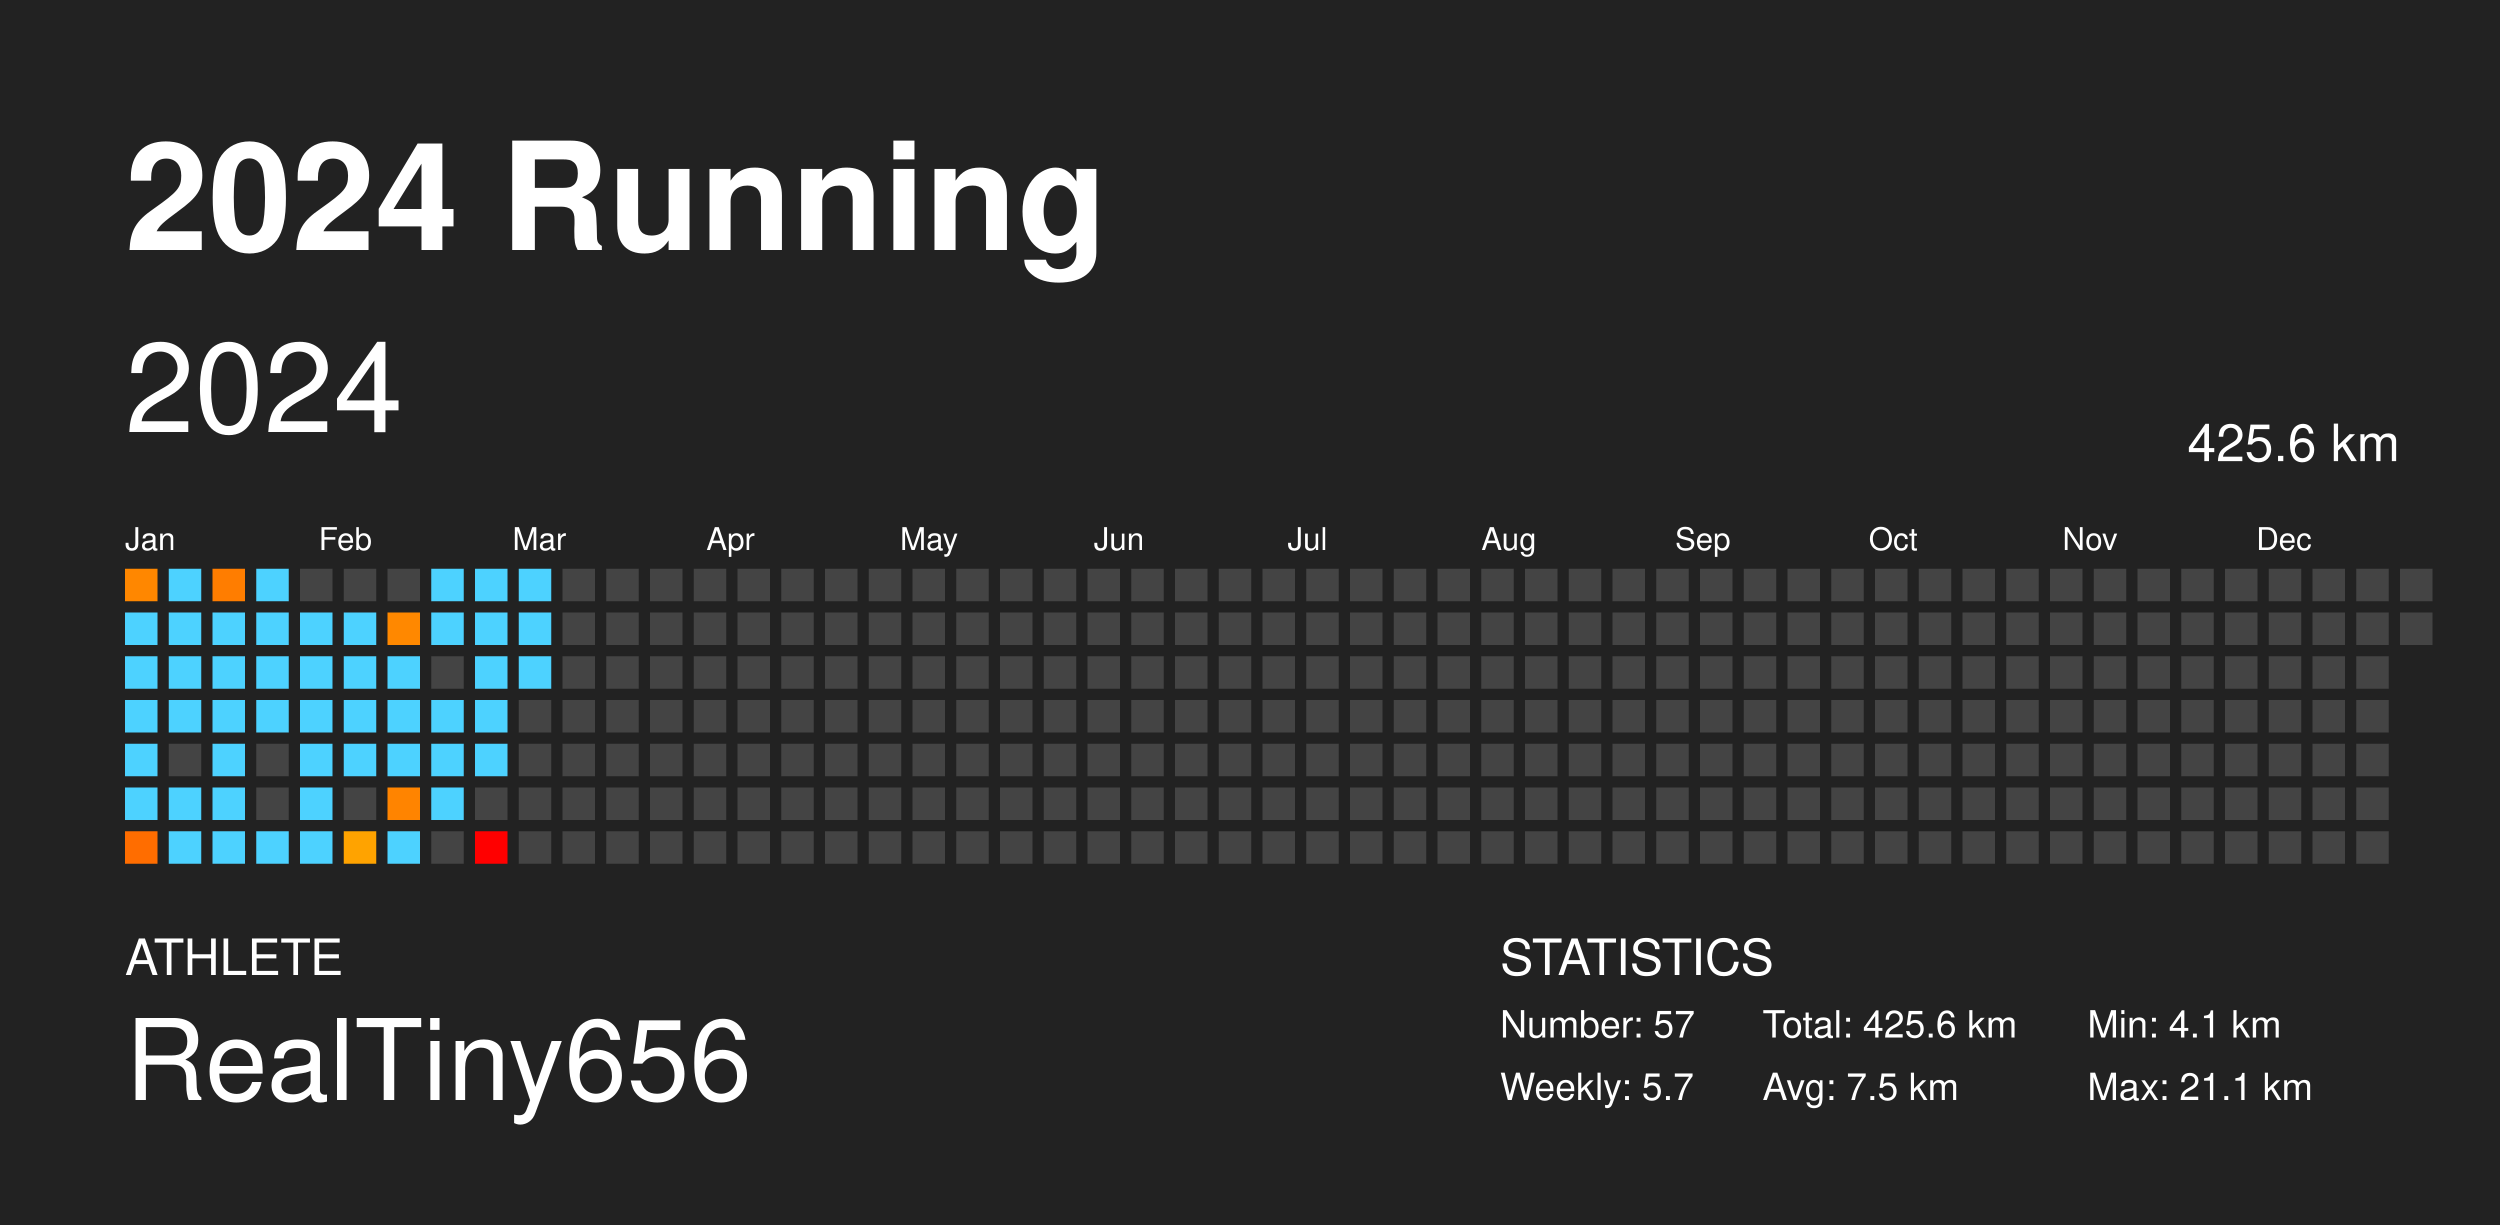
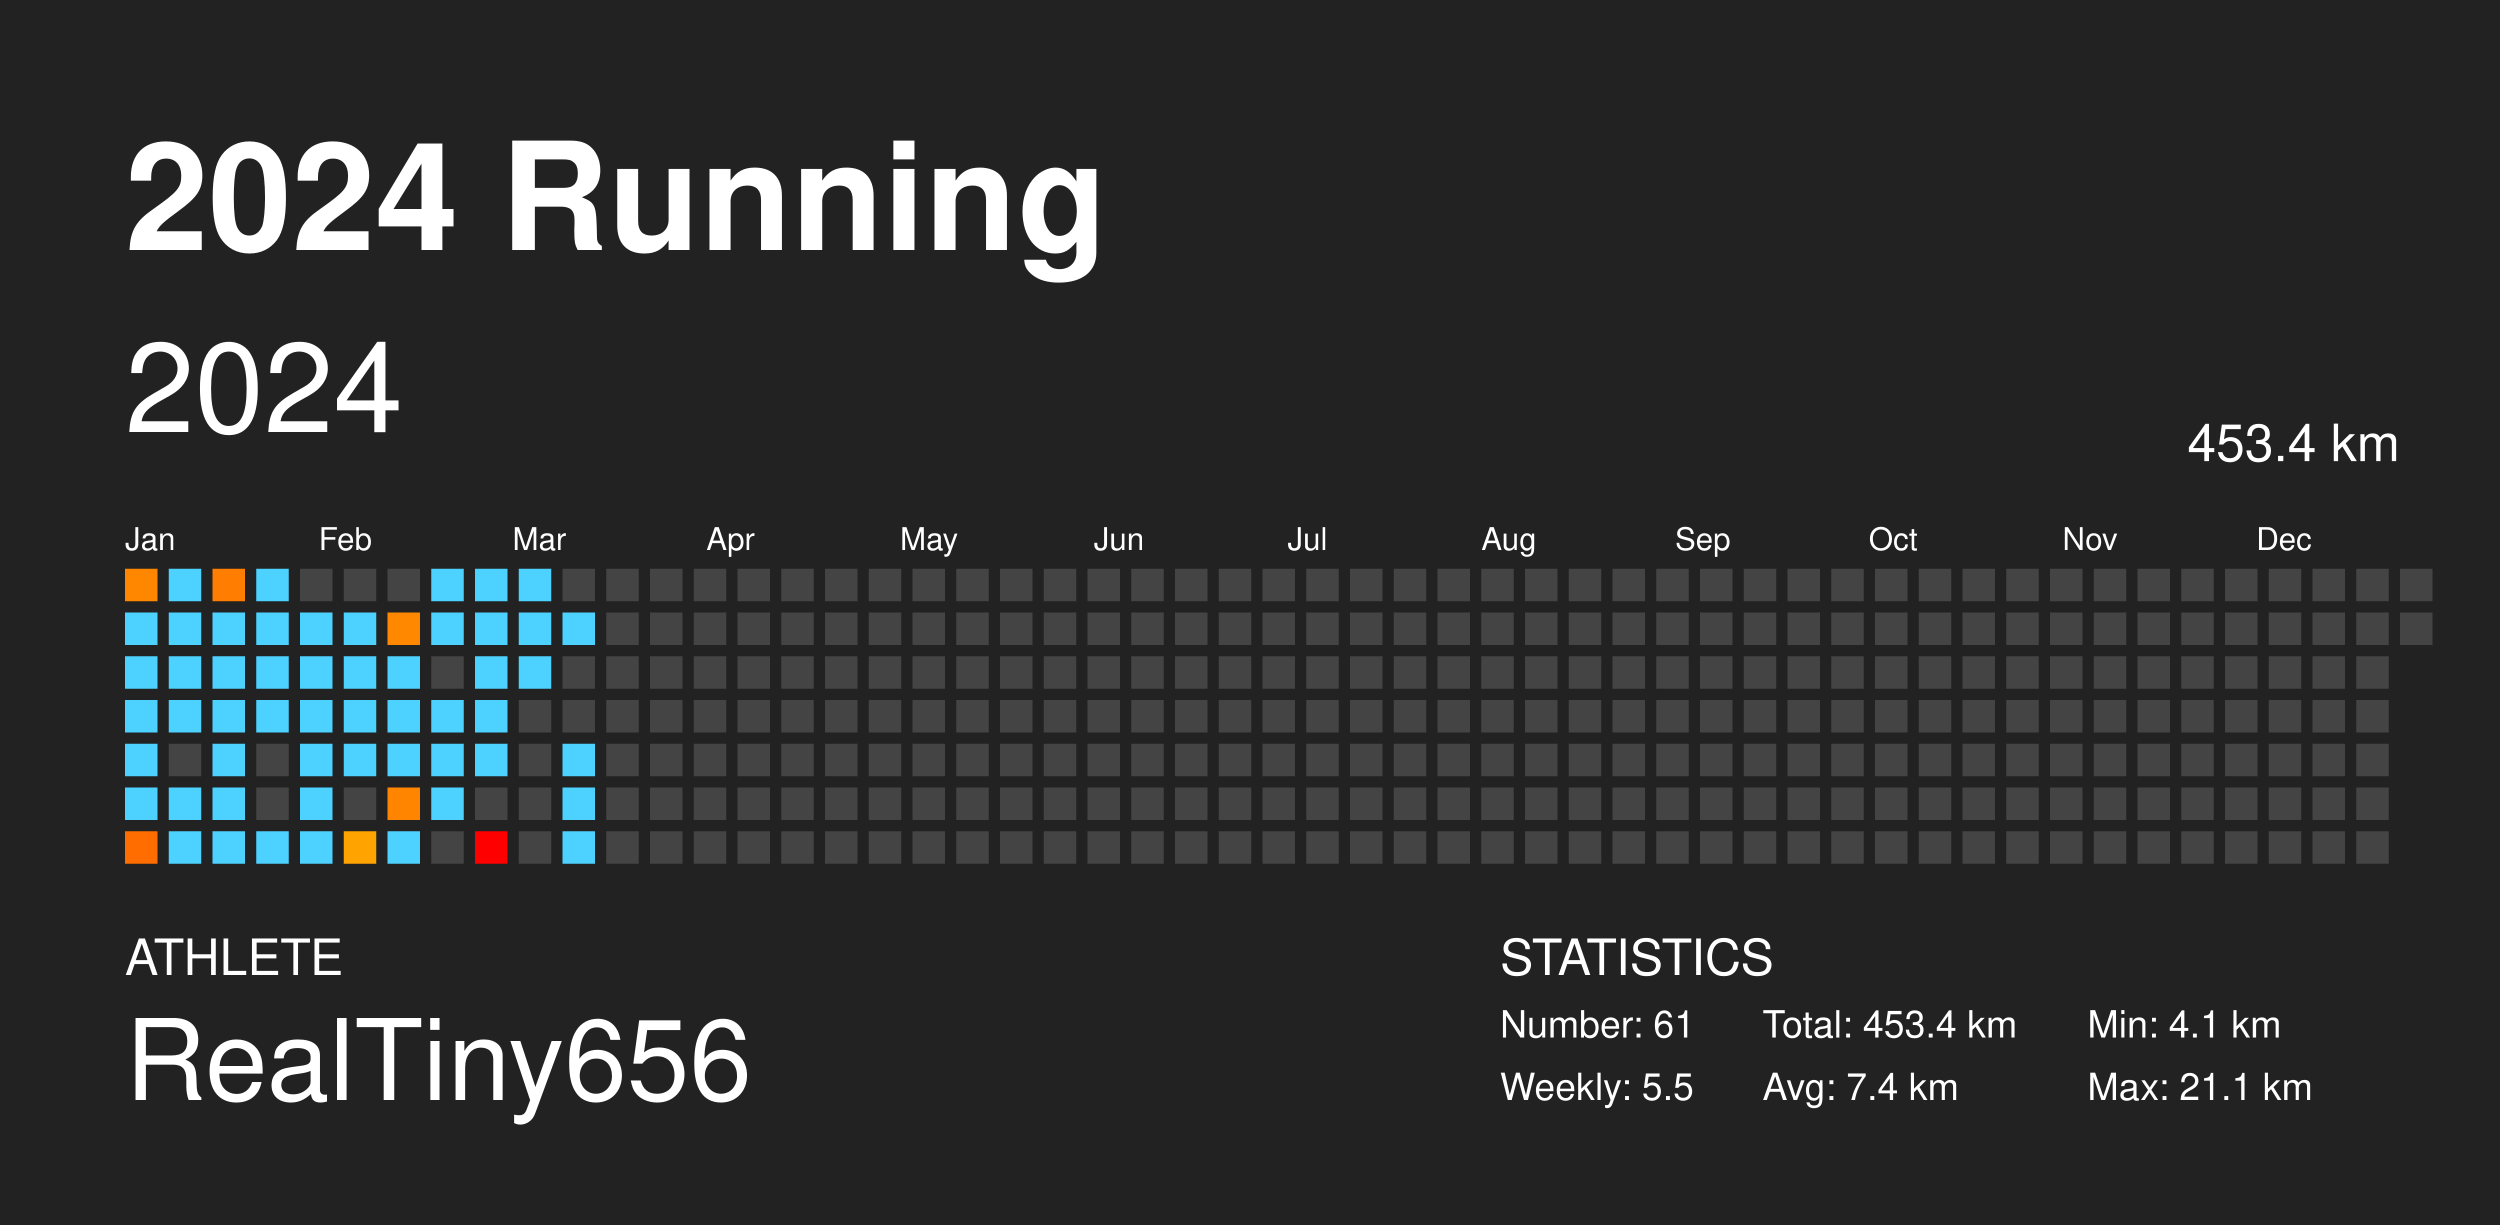
<svg xmlns="http://www.w3.org/2000/svg" baseProfile="full" height="98mm" version="1.1" viewBox="0,0,200,98" width="200mm">
  <defs />
  <rect fill="#222222" height="98" width="200" x="0" y="0" />
  <text fill="#FFFFFF" style="font-size:12px; font-family: system-ui, -apple-system, BlinkMacSystemFont, &quot;Helvetica Neue&quot;, Helvetica, &quot;Segoe UI&quot;, Arial, &quot;PingFang SC&quot;, &quot;Hiragino Sans GB&quot;, &quot;Heiti SC&quot;, &quot;Microsoft YaHei&quot;, &quot;WenQuanYi Micro Hei&quot;, sans-serif; font-weight:bold;" x="10" y="20">2024 Running</text>
  <text fill="#FFFFFF" style="font-size:4px; font-family: system-ui, -apple-system, BlinkMacSystemFont, &quot;Helvetica Neue&quot;, Helvetica, &quot;Segoe UI&quot;, Arial, &quot;PingFang SC&quot;, &quot;Hiragino Sans GB&quot;, &quot;Heiti SC&quot;, &quot;Microsoft YaHei&quot;, &quot;WenQuanYi Micro Hei&quot;, sans-serif;" x="10" y="78">ATHLETE</text>
  <text fill="#FFFFFF" style="font-size:9px; font-family: system-ui, -apple-system, BlinkMacSystemFont, &quot;Helvetica Neue&quot;, Helvetica, &quot;Segoe UI&quot;, Arial, &quot;PingFang SC&quot;, &quot;Hiragino Sans GB&quot;, &quot;Heiti SC&quot;, &quot;Microsoft YaHei&quot;, &quot;WenQuanYi Micro Hei&quot;, sans-serif;" x="10" y="88">RealTiny656</text>
  <text fill="#FFFFFF" style="font-size:4px; font-family: system-ui, -apple-system, BlinkMacSystemFont, &quot;Helvetica Neue&quot;, Helvetica, &quot;Segoe UI&quot;, Arial, &quot;PingFang SC&quot;, &quot;Hiragino Sans GB&quot;, &quot;Heiti SC&quot;, &quot;Microsoft YaHei&quot;, &quot;WenQuanYi Micro Hei&quot;, sans-serif;" x="120" y="78">STATISTICS</text>
-   <text fill="#FFFFFF" style="font-size:3px; font-family: system-ui, -apple-system, BlinkMacSystemFont, &quot;Helvetica Neue&quot;, Helvetica, &quot;Segoe UI&quot;, Arial, &quot;PingFang SC&quot;, &quot;Hiragino Sans GB&quot;, &quot;Heiti SC&quot;, &quot;Microsoft YaHei&quot;, &quot;WenQuanYi Micro Hei&quot;, sans-serif;" x="120" y="83">Number: 57</text>
-   <text fill="#FFFFFF" style="font-size:3px; font-family: system-ui, -apple-system, BlinkMacSystemFont, &quot;Helvetica Neue&quot;, Helvetica, &quot;Segoe UI&quot;, Arial, &quot;PingFang SC&quot;, &quot;Hiragino Sans GB&quot;, &quot;Heiti SC&quot;, &quot;Microsoft YaHei&quot;, &quot;WenQuanYi Micro Hei&quot;, sans-serif;" x="120" y="88">Weekly: 5.7</text>
-   <text fill="#FFFFFF" style="font-size:3px; font-family: system-ui, -apple-system, BlinkMacSystemFont, &quot;Helvetica Neue&quot;, Helvetica, &quot;Segoe UI&quot;, Arial, &quot;PingFang SC&quot;, &quot;Hiragino Sans GB&quot;, &quot;Heiti SC&quot;, &quot;Microsoft YaHei&quot;, &quot;WenQuanYi Micro Hei&quot;, sans-serif;" x="141" y="83">Total: 425.6 km</text>
-   <text fill="#FFFFFF" style="font-size:3px; font-family: system-ui, -apple-system, BlinkMacSystemFont, &quot;Helvetica Neue&quot;, Helvetica, &quot;Segoe UI&quot;, Arial, &quot;PingFang SC&quot;, &quot;Hiragino Sans GB&quot;, &quot;Heiti SC&quot;, &quot;Microsoft YaHei&quot;, &quot;WenQuanYi Micro Hei&quot;, sans-serif;" x="141" y="88">Avg: 7.5 km</text>
+   <text fill="#FFFFFF" style="font-size:3px; font-family: system-ui, -apple-system, BlinkMacSystemFont, &quot;Helvetica Neue&quot;, Helvetica, &quot;Segoe UI&quot;, Arial, &quot;PingFang SC&quot;, &quot;Hiragino Sans GB&quot;, &quot;Heiti SC&quot;, &quot;Microsoft YaHei&quot;, &quot;WenQuanYi Micro Hei&quot;, sans-serif;" x="120" y="83">Number: 61</text>
+   <text fill="#FFFFFF" style="font-size:3px; font-family: system-ui, -apple-system, BlinkMacSystemFont, &quot;Helvetica Neue&quot;, Helvetica, &quot;Segoe UI&quot;, Arial, &quot;PingFang SC&quot;, &quot;Hiragino Sans GB&quot;, &quot;Heiti SC&quot;, &quot;Microsoft YaHei&quot;, &quot;WenQuanYi Micro Hei&quot;, sans-serif;" x="120" y="88">Weekly: 5.5</text>
+   <text fill="#FFFFFF" style="font-size:3px; font-family: system-ui, -apple-system, BlinkMacSystemFont, &quot;Helvetica Neue&quot;, Helvetica, &quot;Segoe UI&quot;, Arial, &quot;PingFang SC&quot;, &quot;Hiragino Sans GB&quot;, &quot;Heiti SC&quot;, &quot;Microsoft YaHei&quot;, &quot;WenQuanYi Micro Hei&quot;, sans-serif;" x="141" y="83">Total: 453.4 km</text>
+   <text fill="#FFFFFF" style="font-size:3px; font-family: system-ui, -apple-system, BlinkMacSystemFont, &quot;Helvetica Neue&quot;, Helvetica, &quot;Segoe UI&quot;, Arial, &quot;PingFang SC&quot;, &quot;Hiragino Sans GB&quot;, &quot;Heiti SC&quot;, &quot;Microsoft YaHei&quot;, &quot;WenQuanYi Micro Hei&quot;, sans-serif;" x="141" y="88">Avg: 7.4 km</text>
  <text fill="#FFFFFF" style="font-size:3px; font-family: system-ui, -apple-system, BlinkMacSystemFont, &quot;Helvetica Neue&quot;, Helvetica, &quot;Segoe UI&quot;, Arial, &quot;PingFang SC&quot;, &quot;Hiragino Sans GB&quot;, &quot;Heiti SC&quot;, &quot;Microsoft YaHei&quot;, &quot;WenQuanYi Micro Hei&quot;, sans-serif;" x="167" y="83">Min: 4.1 km</text>
  <text fill="#FFFFFF" style="font-size:3px; font-family: system-ui, -apple-system, BlinkMacSystemFont, &quot;Helvetica Neue&quot;, Helvetica, &quot;Segoe UI&quot;, Arial, &quot;PingFang SC&quot;, &quot;Hiragino Sans GB&quot;, &quot;Heiti SC&quot;, &quot;Microsoft YaHei&quot;, &quot;WenQuanYi Micro Hei&quot;, sans-serif;" x="167" y="88">Max: 21.1 km</text>
  <text dominant-baseline="hanging" fill="#FFFFFF" style="font-size:10.0px; font-family: system-ui, -apple-system, BlinkMacSystemFont, &quot;Helvetica Neue&quot;, Helvetica, &quot;Segoe UI&quot;, Arial, &quot;PingFang SC&quot;, &quot;Hiragino Sans GB&quot;, &quot;Heiti SC&quot;, &quot;Microsoft YaHei&quot;, &quot;WenQuanYi Micro Hei&quot;, sans-serif;" x="10" y="30">2024</text>
-   <text dominant-baseline="hanging" fill="#FFFFFF" style="font-size:4.125px; font-family: system-ui, -apple-system, BlinkMacSystemFont, &quot;Helvetica Neue&quot;, Helvetica, &quot;Segoe UI&quot;, Arial, &quot;PingFang SC&quot;, &quot;Hiragino Sans GB&quot;, &quot;Heiti SC&quot;, &quot;Microsoft YaHei&quot;, &quot;WenQuanYi Micro Hei&quot;, sans-serif;" x="175" y="35">425.6 km</text>
+   <text dominant-baseline="hanging" fill="#FFFFFF" style="font-size:4.125px; font-family: system-ui, -apple-system, BlinkMacSystemFont, &quot;Helvetica Neue&quot;, Helvetica, &quot;Segoe UI&quot;, Arial, &quot;PingFang SC&quot;, &quot;Hiragino Sans GB&quot;, &quot;Heiti SC&quot;, &quot;Microsoft YaHei&quot;, &quot;WenQuanYi Micro Hei&quot;, sans-serif;" x="175" y="35">453.4 km</text>
  <text fill="#FFFFFF" style="font-size:2.5px; font-family: system-ui, -apple-system, BlinkMacSystemFont, &quot;Helvetica Neue&quot;, Helvetica, &quot;Segoe UI&quot;, Arial, &quot;PingFang SC&quot;, &quot;Hiragino Sans GB&quot;, &quot;Heiti SC&quot;, &quot;Microsoft YaHei&quot;, &quot;WenQuanYi Micro Hei&quot;, sans-serif;" x="10.0" y="44">Jan</text>
  <text fill="#FFFFFF" style="font-size:2.5px; font-family: system-ui, -apple-system, BlinkMacSystemFont, &quot;Helvetica Neue&quot;, Helvetica, &quot;Segoe UI&quot;, Arial, &quot;PingFang SC&quot;, &quot;Hiragino Sans GB&quot;, &quot;Heiti SC&quot;, &quot;Microsoft YaHei&quot;, &quot;WenQuanYi Micro Hei&quot;, sans-serif;" x="25.5" y="44">Feb</text>
  <text fill="#FFFFFF" style="font-size:2.5px; font-family: system-ui, -apple-system, BlinkMacSystemFont, &quot;Helvetica Neue&quot;, Helvetica, &quot;Segoe UI&quot;, Arial, &quot;PingFang SC&quot;, &quot;Hiragino Sans GB&quot;, &quot;Heiti SC&quot;, &quot;Microsoft YaHei&quot;, &quot;WenQuanYi Micro Hei&quot;, sans-serif;" x="41.0" y="44">Mar</text>
  <text fill="#FFFFFF" style="font-size:2.5px; font-family: system-ui, -apple-system, BlinkMacSystemFont, &quot;Helvetica Neue&quot;, Helvetica, &quot;Segoe UI&quot;, Arial, &quot;PingFang SC&quot;, &quot;Hiragino Sans GB&quot;, &quot;Heiti SC&quot;, &quot;Microsoft YaHei&quot;, &quot;WenQuanYi Micro Hei&quot;, sans-serif;" x="56.5" y="44">Apr</text>
  <text fill="#FFFFFF" style="font-size:2.5px; font-family: system-ui, -apple-system, BlinkMacSystemFont, &quot;Helvetica Neue&quot;, Helvetica, &quot;Segoe UI&quot;, Arial, &quot;PingFang SC&quot;, &quot;Hiragino Sans GB&quot;, &quot;Heiti SC&quot;, &quot;Microsoft YaHei&quot;, &quot;WenQuanYi Micro Hei&quot;, sans-serif;" x="72.0" y="44">May</text>
  <text fill="#FFFFFF" style="font-size:2.5px; font-family: system-ui, -apple-system, BlinkMacSystemFont, &quot;Helvetica Neue&quot;, Helvetica, &quot;Segoe UI&quot;, Arial, &quot;PingFang SC&quot;, &quot;Hiragino Sans GB&quot;, &quot;Heiti SC&quot;, &quot;Microsoft YaHei&quot;, &quot;WenQuanYi Micro Hei&quot;, sans-serif;" x="87.5" y="44">Jun</text>
  <text fill="#FFFFFF" style="font-size:2.5px; font-family: system-ui, -apple-system, BlinkMacSystemFont, &quot;Helvetica Neue&quot;, Helvetica, &quot;Segoe UI&quot;, Arial, &quot;PingFang SC&quot;, &quot;Hiragino Sans GB&quot;, &quot;Heiti SC&quot;, &quot;Microsoft YaHei&quot;, &quot;WenQuanYi Micro Hei&quot;, sans-serif;" x="103.0" y="44">Jul</text>
  <text fill="#FFFFFF" style="font-size:2.5px; font-family: system-ui, -apple-system, BlinkMacSystemFont, &quot;Helvetica Neue&quot;, Helvetica, &quot;Segoe UI&quot;, Arial, &quot;PingFang SC&quot;, &quot;Hiragino Sans GB&quot;, &quot;Heiti SC&quot;, &quot;Microsoft YaHei&quot;, &quot;WenQuanYi Micro Hei&quot;, sans-serif;" x="118.5" y="44">Aug</text>
  <text fill="#FFFFFF" style="font-size:2.5px; font-family: system-ui, -apple-system, BlinkMacSystemFont, &quot;Helvetica Neue&quot;, Helvetica, &quot;Segoe UI&quot;, Arial, &quot;PingFang SC&quot;, &quot;Hiragino Sans GB&quot;, &quot;Heiti SC&quot;, &quot;Microsoft YaHei&quot;, &quot;WenQuanYi Micro Hei&quot;, sans-serif;" x="134.0" y="44">Sep</text>
  <text fill="#FFFFFF" style="font-size:2.5px; font-family: system-ui, -apple-system, BlinkMacSystemFont, &quot;Helvetica Neue&quot;, Helvetica, &quot;Segoe UI&quot;, Arial, &quot;PingFang SC&quot;, &quot;Hiragino Sans GB&quot;, &quot;Heiti SC&quot;, &quot;Microsoft YaHei&quot;, &quot;WenQuanYi Micro Hei&quot;, sans-serif;" x="149.5" y="44">Oct</text>
  <text fill="#FFFFFF" style="font-size:2.5px; font-family: system-ui, -apple-system, BlinkMacSystemFont, &quot;Helvetica Neue&quot;, Helvetica, &quot;Segoe UI&quot;, Arial, &quot;PingFang SC&quot;, &quot;Hiragino Sans GB&quot;, &quot;Heiti SC&quot;, &quot;Microsoft YaHei&quot;, &quot;WenQuanYi Micro Hei&quot;, sans-serif;" x="165.0" y="44">Nov</text>
  <text fill="#FFFFFF" style="font-size:2.5px; font-family: system-ui, -apple-system, BlinkMacSystemFont, &quot;Helvetica Neue&quot;, Helvetica, &quot;Segoe UI&quot;, Arial, &quot;PingFang SC&quot;, &quot;Hiragino Sans GB&quot;, &quot;Heiti SC&quot;, &quot;Microsoft YaHei&quot;, &quot;WenQuanYi Micro Hei&quot;, sans-serif;" x="180.5" y="44">Dec</text>
  <rect fill="#ff8700" height="2.6" width="2.6" x="10.0" y="45.5" />
  <rect fill="#4dd2ff" height="2.6" width="2.6" x="10.0" y="49.0" />
  <rect fill="#4dd2ff" height="2.6" width="2.6" x="10.0" y="52.5" />
  <rect fill="#4dd2ff" height="2.6" width="2.6" x="10.0" y="56.0" />
  <rect fill="#4dd2ff" height="2.6" width="2.6" x="10.0" y="59.5" />
  <rect fill="#4dd2ff" height="2.6" width="2.6" x="10.0" y="63.0" />
  <rect fill="#ff6d00" height="2.6" width="2.6" x="10.0" y="66.5" />
  <rect fill="#4dd2ff" height="2.6" width="2.6" x="13.5" y="45.5" />
  <rect fill="#4dd2ff" height="2.6" width="2.6" x="13.5" y="49.0" />
  <rect fill="#4dd2ff" height="2.6" width="2.6" x="13.5" y="52.5" />
  <rect fill="#4dd2ff" height="2.6" width="2.6" x="13.5" y="56.0" />
  <rect fill="#444444" height="2.6" width="2.6" x="13.5" y="59.5" />
  <rect fill="#4dd2ff" height="2.6" width="2.6" x="13.5" y="63.0" />
  <rect fill="#4dd2ff" height="2.6" width="2.6" x="13.5" y="66.5" />
  <rect fill="#ff7d00" height="2.6" width="2.6" x="17.0" y="45.5" />
  <rect fill="#4dd2ff" height="2.6" width="2.6" x="17.0" y="49.0" />
  <rect fill="#4dd2ff" height="2.6" width="2.6" x="17.0" y="52.5" />
  <rect fill="#4dd2ff" height="2.6" width="2.6" x="17.0" y="56.0" />
  <rect fill="#4dd2ff" height="2.6" width="2.6" x="17.0" y="59.5" />
  <rect fill="#4dd2ff" height="2.6" width="2.6" x="17.0" y="63.0" />
  <rect fill="#4dd2ff" height="2.6" width="2.6" x="17.0" y="66.5" />
  <rect fill="#4dd2ff" height="2.6" width="2.6" x="20.5" y="45.5" />
  <rect fill="#4dd2ff" height="2.6" width="2.6" x="20.5" y="49.0" />
  <rect fill="#4dd2ff" height="2.6" width="2.6" x="20.5" y="52.5" />
  <rect fill="#4dd2ff" height="2.6" width="2.6" x="20.5" y="56.0" />
  <rect fill="#444444" height="2.6" width="2.6" x="20.5" y="59.5" />
  <rect fill="#444444" height="2.6" width="2.6" x="20.5" y="63.0" />
  <rect fill="#4dd2ff" height="2.6" width="2.6" x="20.5" y="66.5" />
  <rect fill="#444444" height="2.6" width="2.6" x="24.0" y="45.5" />
  <rect fill="#4dd2ff" height="2.6" width="2.6" x="24.0" y="49.0" />
  <rect fill="#4dd2ff" height="2.6" width="2.6" x="24.0" y="52.5" />
  <rect fill="#4dd2ff" height="2.6" width="2.6" x="24.0" y="56.0" />
  <rect fill="#4dd2ff" height="2.6" width="2.6" x="24.0" y="59.5" />
  <rect fill="#4dd2ff" height="2.6" width="2.6" x="24.0" y="63.0" />
  <rect fill="#4dd2ff" height="2.6" width="2.6" x="24.0" y="66.5" />
  <rect fill="#444444" height="2.6" width="2.6" x="27.5" y="45.5" />
  <rect fill="#4dd2ff" height="2.6" width="2.6" x="27.5" y="49.0" />
  <rect fill="#4dd2ff" height="2.6" width="2.6" x="27.5" y="52.5" />
  <rect fill="#4dd2ff" height="2.6" width="2.6" x="27.5" y="56.0" />
  <rect fill="#4dd2ff" height="2.6" width="2.6" x="27.5" y="59.5" />
  <rect fill="#444444" height="2.6" width="2.6" x="27.5" y="63.0" />
  <rect fill="#ffa300" height="2.6" width="2.6" x="27.5" y="66.5" />
  <rect fill="#444444" height="2.6" width="2.6" x="31.0" y="45.5" />
  <rect fill="#ff8800" height="2.6" width="2.6" x="31.0" y="49.0" />
  <rect fill="#4dd2ff" height="2.6" width="2.6" x="31.0" y="52.5" />
  <rect fill="#4dd2ff" height="2.6" width="2.6" x="31.0" y="56.0" />
  <rect fill="#4dd2ff" height="2.6" width="2.6" x="31.0" y="59.5" />
  <rect fill="#ff8400" height="2.6" width="2.6" x="31.0" y="63.0" />
  <rect fill="#4dd2ff" height="2.6" width="2.6" x="31.0" y="66.5" />
  <rect fill="#4dd2ff" height="2.6" width="2.6" x="34.5" y="45.5" />
  <rect fill="#4dd2ff" height="2.6" width="2.6" x="34.5" y="49.0" />
  <rect fill="#444444" height="2.6" width="2.6" x="34.5" y="52.5" />
  <rect fill="#4dd2ff" height="2.6" width="2.6" x="34.5" y="56.0" />
  <rect fill="#4dd2ff" height="2.6" width="2.6" x="34.5" y="59.5" />
  <rect fill="#4dd2ff" height="2.6" width="2.6" x="34.5" y="63.0" />
  <rect fill="#444444" height="2.6" width="2.6" x="34.5" y="66.5" />
  <rect fill="#4dd2ff" height="2.6" width="2.6" x="38.0" y="45.5" />
  <rect fill="#4dd2ff" height="2.6" width="2.6" x="38.0" y="49.0" />
  <rect fill="#4dd2ff" height="2.6" width="2.6" x="38.0" y="52.5" />
  <rect fill="#4dd2ff" height="2.6" width="2.6" x="38.0" y="56.0" />
  <rect fill="#4dd2ff" height="2.6" width="2.6" x="38.0" y="59.5" />
  <rect fill="#444444" height="2.6" width="2.6" x="38.0" y="63.0" />
  <rect fill="red" height="2.6" width="2.6" x="38.0" y="66.5" />
  <rect fill="#4dd2ff" height="2.6" width="2.6" x="41.5" y="45.5" />
  <rect fill="#4dd2ff" height="2.6" width="2.6" x="41.5" y="49.0" />
  <rect fill="#4dd2ff" height="2.6" width="2.6" x="41.5" y="52.5" />
  <rect fill="#444444" height="2.6" width="2.6" x="41.5" y="56.0" />
  <rect fill="#444444" height="2.6" width="2.6" x="41.5" y="59.5" />
  <rect fill="#444444" height="2.6" width="2.6" x="41.5" y="63.0" />
  <rect fill="#444444" height="2.6" width="2.6" x="41.5" y="66.5" />
  <rect fill="#444444" height="2.6" width="2.6" x="45.0" y="45.5" />
-   <rect fill="#444444" height="2.6" width="2.6" x="45.0" y="49.0" />
+   <rect fill="#4dd2ff" height="2.6" width="2.6" x="45.0" y="49.0" />
  <rect fill="#444444" height="2.6" width="2.6" x="45.0" y="52.5" />
  <rect fill="#444444" height="2.6" width="2.6" x="45.0" y="56.0" />
-   <rect fill="#444444" height="2.6" width="2.6" x="45.0" y="59.5" />
-   <rect fill="#444444" height="2.6" width="2.6" x="45.0" y="63.0" />
-   <rect fill="#444444" height="2.6" width="2.6" x="45.0" y="66.5" />
+   <rect fill="#4dd2ff" height="2.6" width="2.6" x="45.0" y="59.5" />
+   <rect fill="#4dd2ff" height="2.6" width="2.6" x="45.0" y="63.0" />
+   <rect fill="#4dd2ff" height="2.6" width="2.6" x="45.0" y="66.5" />
  <rect fill="#444444" height="2.6" width="2.6" x="48.5" y="45.5" />
  <rect fill="#444444" height="2.6" width="2.6" x="48.5" y="49.0" />
  <rect fill="#444444" height="2.6" width="2.6" x="48.5" y="52.5" />
  <rect fill="#444444" height="2.6" width="2.6" x="48.5" y="56.0" />
  <rect fill="#444444" height="2.6" width="2.6" x="48.5" y="59.5" />
  <rect fill="#444444" height="2.6" width="2.6" x="48.5" y="63.0" />
  <rect fill="#444444" height="2.6" width="2.6" x="48.5" y="66.5" />
  <rect fill="#444444" height="2.6" width="2.6" x="52.0" y="45.5" />
  <rect fill="#444444" height="2.6" width="2.6" x="52.0" y="49.0" />
  <rect fill="#444444" height="2.6" width="2.6" x="52.0" y="52.5" />
  <rect fill="#444444" height="2.6" width="2.6" x="52.0" y="56.0" />
  <rect fill="#444444" height="2.6" width="2.6" x="52.0" y="59.5" />
  <rect fill="#444444" height="2.6" width="2.6" x="52.0" y="63.0" />
  <rect fill="#444444" height="2.6" width="2.6" x="52.0" y="66.5" />
  <rect fill="#444444" height="2.6" width="2.6" x="55.5" y="45.5" />
  <rect fill="#444444" height="2.6" width="2.6" x="55.5" y="49.0" />
  <rect fill="#444444" height="2.6" width="2.6" x="55.5" y="52.5" />
  <rect fill="#444444" height="2.6" width="2.6" x="55.5" y="56.0" />
  <rect fill="#444444" height="2.6" width="2.6" x="55.5" y="59.5" />
  <rect fill="#444444" height="2.6" width="2.6" x="55.5" y="63.0" />
  <rect fill="#444444" height="2.6" width="2.6" x="55.5" y="66.5" />
  <rect fill="#444444" height="2.6" width="2.6" x="59.0" y="45.5" />
  <rect fill="#444444" height="2.6" width="2.6" x="59.0" y="49.0" />
  <rect fill="#444444" height="2.6" width="2.6" x="59.0" y="52.5" />
  <rect fill="#444444" height="2.6" width="2.6" x="59.0" y="56.0" />
  <rect fill="#444444" height="2.6" width="2.6" x="59.0" y="59.5" />
  <rect fill="#444444" height="2.6" width="2.6" x="59.0" y="63.0" />
  <rect fill="#444444" height="2.6" width="2.6" x="59.0" y="66.5" />
  <rect fill="#444444" height="2.6" width="2.6" x="62.5" y="45.5" />
  <rect fill="#444444" height="2.6" width="2.6" x="62.5" y="49.0" />
  <rect fill="#444444" height="2.6" width="2.6" x="62.5" y="52.5" />
  <rect fill="#444444" height="2.6" width="2.6" x="62.5" y="56.0" />
  <rect fill="#444444" height="2.6" width="2.6" x="62.5" y="59.5" />
  <rect fill="#444444" height="2.6" width="2.6" x="62.5" y="63.0" />
  <rect fill="#444444" height="2.6" width="2.6" x="62.5" y="66.5" />
  <rect fill="#444444" height="2.6" width="2.6" x="66.0" y="45.5" />
  <rect fill="#444444" height="2.6" width="2.6" x="66.0" y="49.0" />
  <rect fill="#444444" height="2.6" width="2.6" x="66.0" y="52.5" />
  <rect fill="#444444" height="2.6" width="2.6" x="66.0" y="56.0" />
  <rect fill="#444444" height="2.6" width="2.6" x="66.0" y="59.5" />
  <rect fill="#444444" height="2.6" width="2.6" x="66.0" y="63.0" />
  <rect fill="#444444" height="2.6" width="2.6" x="66.0" y="66.5" />
  <rect fill="#444444" height="2.6" width="2.6" x="69.5" y="45.5" />
  <rect fill="#444444" height="2.6" width="2.6" x="69.5" y="49.0" />
  <rect fill="#444444" height="2.6" width="2.6" x="69.5" y="52.5" />
  <rect fill="#444444" height="2.6" width="2.6" x="69.5" y="56.0" />
  <rect fill="#444444" height="2.6" width="2.6" x="69.5" y="59.5" />
  <rect fill="#444444" height="2.6" width="2.6" x="69.5" y="63.0" />
  <rect fill="#444444" height="2.6" width="2.6" x="69.5" y="66.5" />
  <rect fill="#444444" height="2.6" width="2.6" x="73.0" y="45.5" />
  <rect fill="#444444" height="2.6" width="2.6" x="73.0" y="49.0" />
  <rect fill="#444444" height="2.6" width="2.6" x="73.0" y="52.5" />
  <rect fill="#444444" height="2.6" width="2.6" x="73.0" y="56.0" />
  <rect fill="#444444" height="2.6" width="2.6" x="73.0" y="59.5" />
  <rect fill="#444444" height="2.6" width="2.6" x="73.0" y="63.0" />
  <rect fill="#444444" height="2.6" width="2.6" x="73.0" y="66.5" />
  <rect fill="#444444" height="2.6" width="2.6" x="76.5" y="45.5" />
  <rect fill="#444444" height="2.6" width="2.6" x="76.5" y="49.0" />
  <rect fill="#444444" height="2.6" width="2.6" x="76.5" y="52.5" />
  <rect fill="#444444" height="2.6" width="2.6" x="76.5" y="56.0" />
  <rect fill="#444444" height="2.6" width="2.6" x="76.5" y="59.5" />
  <rect fill="#444444" height="2.6" width="2.6" x="76.5" y="63.0" />
  <rect fill="#444444" height="2.6" width="2.6" x="76.5" y="66.5" />
  <rect fill="#444444" height="2.6" width="2.6" x="80.0" y="45.5" />
  <rect fill="#444444" height="2.6" width="2.6" x="80.0" y="49.0" />
  <rect fill="#444444" height="2.6" width="2.6" x="80.0" y="52.5" />
  <rect fill="#444444" height="2.6" width="2.6" x="80.0" y="56.0" />
  <rect fill="#444444" height="2.6" width="2.6" x="80.0" y="59.5" />
  <rect fill="#444444" height="2.6" width="2.6" x="80.0" y="63.0" />
  <rect fill="#444444" height="2.6" width="2.6" x="80.0" y="66.5" />
  <rect fill="#444444" height="2.6" width="2.6" x="83.5" y="45.5" />
  <rect fill="#444444" height="2.6" width="2.6" x="83.5" y="49.0" />
  <rect fill="#444444" height="2.6" width="2.6" x="83.5" y="52.5" />
  <rect fill="#444444" height="2.6" width="2.6" x="83.5" y="56.0" />
  <rect fill="#444444" height="2.6" width="2.6" x="83.5" y="59.5" />
  <rect fill="#444444" height="2.6" width="2.6" x="83.5" y="63.0" />
  <rect fill="#444444" height="2.6" width="2.6" x="83.5" y="66.5" />
  <rect fill="#444444" height="2.6" width="2.6" x="87.0" y="45.5" />
  <rect fill="#444444" height="2.6" width="2.6" x="87.0" y="49.0" />
  <rect fill="#444444" height="2.6" width="2.6" x="87.0" y="52.5" />
  <rect fill="#444444" height="2.6" width="2.6" x="87.0" y="56.0" />
  <rect fill="#444444" height="2.6" width="2.6" x="87.0" y="59.5" />
  <rect fill="#444444" height="2.6" width="2.6" x="87.0" y="63.0" />
  <rect fill="#444444" height="2.6" width="2.6" x="87.0" y="66.5" />
  <rect fill="#444444" height="2.6" width="2.6" x="90.5" y="45.5" />
  <rect fill="#444444" height="2.6" width="2.6" x="90.5" y="49.0" />
  <rect fill="#444444" height="2.6" width="2.6" x="90.5" y="52.5" />
  <rect fill="#444444" height="2.6" width="2.6" x="90.5" y="56.0" />
  <rect fill="#444444" height="2.6" width="2.6" x="90.5" y="59.5" />
  <rect fill="#444444" height="2.6" width="2.6" x="90.5" y="63.0" />
  <rect fill="#444444" height="2.6" width="2.6" x="90.5" y="66.5" />
  <rect fill="#444444" height="2.6" width="2.6" x="94.0" y="45.5" />
  <rect fill="#444444" height="2.6" width="2.6" x="94.0" y="49.0" />
  <rect fill="#444444" height="2.6" width="2.6" x="94.0" y="52.5" />
  <rect fill="#444444" height="2.6" width="2.6" x="94.0" y="56.0" />
  <rect fill="#444444" height="2.6" width="2.6" x="94.0" y="59.5" />
  <rect fill="#444444" height="2.6" width="2.6" x="94.0" y="63.0" />
  <rect fill="#444444" height="2.6" width="2.6" x="94.0" y="66.5" />
  <rect fill="#444444" height="2.6" width="2.6" x="97.5" y="45.5" />
  <rect fill="#444444" height="2.6" width="2.6" x="97.5" y="49.0" />
  <rect fill="#444444" height="2.6" width="2.6" x="97.5" y="52.5" />
  <rect fill="#444444" height="2.6" width="2.6" x="97.5" y="56.0" />
  <rect fill="#444444" height="2.6" width="2.6" x="97.5" y="59.5" />
  <rect fill="#444444" height="2.6" width="2.6" x="97.5" y="63.0" />
  <rect fill="#444444" height="2.6" width="2.6" x="97.5" y="66.5" />
  <rect fill="#444444" height="2.6" width="2.6" x="101.0" y="45.5" />
  <rect fill="#444444" height="2.6" width="2.6" x="101.0" y="49.0" />
  <rect fill="#444444" height="2.6" width="2.6" x="101.0" y="52.5" />
  <rect fill="#444444" height="2.6" width="2.6" x="101.0" y="56.0" />
  <rect fill="#444444" height="2.6" width="2.6" x="101.0" y="59.5" />
  <rect fill="#444444" height="2.6" width="2.6" x="101.0" y="63.0" />
  <rect fill="#444444" height="2.6" width="2.6" x="101.0" y="66.5" />
  <rect fill="#444444" height="2.6" width="2.6" x="104.5" y="45.5" />
  <rect fill="#444444" height="2.6" width="2.6" x="104.5" y="49.0" />
  <rect fill="#444444" height="2.6" width="2.6" x="104.5" y="52.5" />
  <rect fill="#444444" height="2.6" width="2.6" x="104.5" y="56.0" />
  <rect fill="#444444" height="2.6" width="2.6" x="104.5" y="59.5" />
  <rect fill="#444444" height="2.6" width="2.6" x="104.5" y="63.0" />
  <rect fill="#444444" height="2.6" width="2.6" x="104.5" y="66.5" />
  <rect fill="#444444" height="2.6" width="2.6" x="108.0" y="45.5" />
  <rect fill="#444444" height="2.6" width="2.6" x="108.0" y="49.0" />
  <rect fill="#444444" height="2.6" width="2.6" x="108.0" y="52.5" />
  <rect fill="#444444" height="2.6" width="2.6" x="108.0" y="56.0" />
  <rect fill="#444444" height="2.6" width="2.6" x="108.0" y="59.5" />
  <rect fill="#444444" height="2.6" width="2.6" x="108.0" y="63.0" />
  <rect fill="#444444" height="2.6" width="2.6" x="108.0" y="66.5" />
  <rect fill="#444444" height="2.6" width="2.6" x="111.5" y="45.5" />
  <rect fill="#444444" height="2.6" width="2.6" x="111.5" y="49.0" />
  <rect fill="#444444" height="2.6" width="2.6" x="111.5" y="52.5" />
  <rect fill="#444444" height="2.6" width="2.6" x="111.5" y="56.0" />
  <rect fill="#444444" height="2.6" width="2.6" x="111.5" y="59.5" />
  <rect fill="#444444" height="2.6" width="2.6" x="111.5" y="63.0" />
  <rect fill="#444444" height="2.6" width="2.6" x="111.5" y="66.5" />
  <rect fill="#444444" height="2.6" width="2.6" x="115.0" y="45.5" />
  <rect fill="#444444" height="2.6" width="2.6" x="115.0" y="49.0" />
  <rect fill="#444444" height="2.6" width="2.6" x="115.0" y="52.5" />
  <rect fill="#444444" height="2.6" width="2.6" x="115.0" y="56.0" />
  <rect fill="#444444" height="2.6" width="2.6" x="115.0" y="59.5" />
  <rect fill="#444444" height="2.6" width="2.6" x="115.0" y="63.0" />
  <rect fill="#444444" height="2.6" width="2.6" x="115.0" y="66.5" />
  <rect fill="#444444" height="2.6" width="2.6" x="118.5" y="45.5" />
  <rect fill="#444444" height="2.6" width="2.6" x="118.5" y="49.0" />
  <rect fill="#444444" height="2.6" width="2.6" x="118.5" y="52.5" />
  <rect fill="#444444" height="2.6" width="2.6" x="118.5" y="56.0" />
  <rect fill="#444444" height="2.6" width="2.6" x="118.5" y="59.5" />
  <rect fill="#444444" height="2.6" width="2.6" x="118.5" y="63.0" />
  <rect fill="#444444" height="2.6" width="2.6" x="118.5" y="66.5" />
  <rect fill="#444444" height="2.6" width="2.6" x="122.0" y="45.5" />
  <rect fill="#444444" height="2.6" width="2.6" x="122.0" y="49.0" />
  <rect fill="#444444" height="2.6" width="2.6" x="122.0" y="52.5" />
  <rect fill="#444444" height="2.6" width="2.6" x="122.0" y="56.0" />
  <rect fill="#444444" height="2.6" width="2.6" x="122.0" y="59.5" />
  <rect fill="#444444" height="2.6" width="2.6" x="122.0" y="63.0" />
  <rect fill="#444444" height="2.6" width="2.6" x="122.0" y="66.5" />
  <rect fill="#444444" height="2.6" width="2.6" x="125.5" y="45.5" />
  <rect fill="#444444" height="2.6" width="2.6" x="125.5" y="49.0" />
  <rect fill="#444444" height="2.6" width="2.6" x="125.5" y="52.5" />
  <rect fill="#444444" height="2.6" width="2.6" x="125.5" y="56.0" />
  <rect fill="#444444" height="2.6" width="2.6" x="125.5" y="59.5" />
  <rect fill="#444444" height="2.6" width="2.6" x="125.5" y="63.0" />
  <rect fill="#444444" height="2.6" width="2.6" x="125.5" y="66.5" />
  <rect fill="#444444" height="2.6" width="2.6" x="129.0" y="45.5" />
  <rect fill="#444444" height="2.6" width="2.6" x="129.0" y="49.0" />
  <rect fill="#444444" height="2.6" width="2.6" x="129.0" y="52.5" />
  <rect fill="#444444" height="2.6" width="2.6" x="129.0" y="56.0" />
  <rect fill="#444444" height="2.6" width="2.6" x="129.0" y="59.5" />
  <rect fill="#444444" height="2.6" width="2.6" x="129.0" y="63.0" />
  <rect fill="#444444" height="2.6" width="2.6" x="129.0" y="66.5" />
  <rect fill="#444444" height="2.6" width="2.6" x="132.5" y="45.5" />
  <rect fill="#444444" height="2.6" width="2.6" x="132.5" y="49.0" />
  <rect fill="#444444" height="2.6" width="2.6" x="132.5" y="52.5" />
  <rect fill="#444444" height="2.6" width="2.6" x="132.5" y="56.0" />
  <rect fill="#444444" height="2.6" width="2.6" x="132.5" y="59.5" />
  <rect fill="#444444" height="2.6" width="2.6" x="132.5" y="63.0" />
  <rect fill="#444444" height="2.6" width="2.6" x="132.5" y="66.5" />
  <rect fill="#444444" height="2.6" width="2.6" x="136.0" y="45.5" />
  <rect fill="#444444" height="2.6" width="2.6" x="136.0" y="49.0" />
  <rect fill="#444444" height="2.6" width="2.6" x="136.0" y="52.5" />
  <rect fill="#444444" height="2.6" width="2.6" x="136.0" y="56.0" />
  <rect fill="#444444" height="2.6" width="2.6" x="136.0" y="59.5" />
  <rect fill="#444444" height="2.6" width="2.6" x="136.0" y="63.0" />
  <rect fill="#444444" height="2.6" width="2.6" x="136.0" y="66.5" />
  <rect fill="#444444" height="2.6" width="2.6" x="139.5" y="45.5" />
  <rect fill="#444444" height="2.6" width="2.6" x="139.5" y="49.0" />
  <rect fill="#444444" height="2.6" width="2.6" x="139.5" y="52.5" />
  <rect fill="#444444" height="2.6" width="2.6" x="139.5" y="56.0" />
  <rect fill="#444444" height="2.6" width="2.6" x="139.5" y="59.5" />
  <rect fill="#444444" height="2.6" width="2.6" x="139.5" y="63.0" />
  <rect fill="#444444" height="2.6" width="2.6" x="139.5" y="66.5" />
  <rect fill="#444444" height="2.6" width="2.6" x="143.0" y="45.5" />
  <rect fill="#444444" height="2.6" width="2.6" x="143.0" y="49.0" />
  <rect fill="#444444" height="2.6" width="2.6" x="143.0" y="52.5" />
  <rect fill="#444444" height="2.6" width="2.6" x="143.0" y="56.0" />
  <rect fill="#444444" height="2.6" width="2.6" x="143.0" y="59.5" />
  <rect fill="#444444" height="2.6" width="2.6" x="143.0" y="63.0" />
  <rect fill="#444444" height="2.6" width="2.6" x="143.0" y="66.5" />
  <rect fill="#444444" height="2.6" width="2.6" x="146.5" y="45.5" />
  <rect fill="#444444" height="2.6" width="2.6" x="146.5" y="49.0" />
  <rect fill="#444444" height="2.6" width="2.6" x="146.5" y="52.5" />
  <rect fill="#444444" height="2.6" width="2.6" x="146.5" y="56.0" />
  <rect fill="#444444" height="2.6" width="2.6" x="146.5" y="59.5" />
  <rect fill="#444444" height="2.6" width="2.6" x="146.5" y="63.0" />
  <rect fill="#444444" height="2.6" width="2.6" x="146.5" y="66.5" />
  <rect fill="#444444" height="2.6" width="2.6" x="150.0" y="45.5" />
  <rect fill="#444444" height="2.6" width="2.6" x="150.0" y="49.0" />
  <rect fill="#444444" height="2.6" width="2.6" x="150.0" y="52.5" />
  <rect fill="#444444" height="2.6" width="2.6" x="150.0" y="56.0" />
  <rect fill="#444444" height="2.6" width="2.6" x="150.0" y="59.5" />
  <rect fill="#444444" height="2.6" width="2.6" x="150.0" y="63.0" />
  <rect fill="#444444" height="2.6" width="2.6" x="150.0" y="66.5" />
  <rect fill="#444444" height="2.6" width="2.6" x="153.5" y="45.5" />
  <rect fill="#444444" height="2.6" width="2.6" x="153.5" y="49.0" />
  <rect fill="#444444" height="2.6" width="2.6" x="153.5" y="52.5" />
  <rect fill="#444444" height="2.6" width="2.6" x="153.5" y="56.0" />
  <rect fill="#444444" height="2.6" width="2.6" x="153.5" y="59.5" />
  <rect fill="#444444" height="2.6" width="2.6" x="153.5" y="63.0" />
  <rect fill="#444444" height="2.6" width="2.6" x="153.5" y="66.5" />
  <rect fill="#444444" height="2.6" width="2.6" x="157.0" y="45.5" />
  <rect fill="#444444" height="2.6" width="2.6" x="157.0" y="49.0" />
  <rect fill="#444444" height="2.6" width="2.6" x="157.0" y="52.5" />
  <rect fill="#444444" height="2.6" width="2.6" x="157.0" y="56.0" />
  <rect fill="#444444" height="2.6" width="2.6" x="157.0" y="59.5" />
  <rect fill="#444444" height="2.6" width="2.6" x="157.0" y="63.0" />
  <rect fill="#444444" height="2.6" width="2.6" x="157.0" y="66.5" />
  <rect fill="#444444" height="2.6" width="2.6" x="160.5" y="45.5" />
  <rect fill="#444444" height="2.6" width="2.6" x="160.5" y="49.0" />
  <rect fill="#444444" height="2.6" width="2.6" x="160.5" y="52.5" />
  <rect fill="#444444" height="2.6" width="2.6" x="160.5" y="56.0" />
  <rect fill="#444444" height="2.6" width="2.6" x="160.5" y="59.5" />
  <rect fill="#444444" height="2.6" width="2.6" x="160.5" y="63.0" />
  <rect fill="#444444" height="2.6" width="2.6" x="160.5" y="66.5" />
  <rect fill="#444444" height="2.6" width="2.6" x="164.0" y="45.5" />
  <rect fill="#444444" height="2.6" width="2.6" x="164.0" y="49.0" />
  <rect fill="#444444" height="2.6" width="2.6" x="164.0" y="52.5" />
  <rect fill="#444444" height="2.6" width="2.6" x="164.0" y="56.0" />
  <rect fill="#444444" height="2.6" width="2.6" x="164.0" y="59.5" />
  <rect fill="#444444" height="2.6" width="2.6" x="164.0" y="63.0" />
  <rect fill="#444444" height="2.6" width="2.6" x="164.0" y="66.5" />
  <rect fill="#444444" height="2.6" width="2.6" x="167.5" y="45.5" />
  <rect fill="#444444" height="2.6" width="2.6" x="167.5" y="49.0" />
  <rect fill="#444444" height="2.6" width="2.6" x="167.5" y="52.5" />
  <rect fill="#444444" height="2.6" width="2.6" x="167.5" y="56.0" />
  <rect fill="#444444" height="2.6" width="2.6" x="167.5" y="59.5" />
  <rect fill="#444444" height="2.6" width="2.6" x="167.5" y="63.0" />
  <rect fill="#444444" height="2.6" width="2.6" x="167.5" y="66.5" />
  <rect fill="#444444" height="2.6" width="2.6" x="171.0" y="45.5" />
  <rect fill="#444444" height="2.6" width="2.6" x="171.0" y="49.0" />
  <rect fill="#444444" height="2.6" width="2.6" x="171.0" y="52.5" />
  <rect fill="#444444" height="2.6" width="2.6" x="171.0" y="56.0" />
  <rect fill="#444444" height="2.6" width="2.6" x="171.0" y="59.5" />
  <rect fill="#444444" height="2.6" width="2.6" x="171.0" y="63.0" />
  <rect fill="#444444" height="2.6" width="2.6" x="171.0" y="66.5" />
  <rect fill="#444444" height="2.6" width="2.6" x="174.5" y="45.5" />
  <rect fill="#444444" height="2.6" width="2.6" x="174.5" y="49.0" />
  <rect fill="#444444" height="2.6" width="2.6" x="174.5" y="52.5" />
  <rect fill="#444444" height="2.6" width="2.6" x="174.5" y="56.0" />
  <rect fill="#444444" height="2.6" width="2.6" x="174.5" y="59.5" />
  <rect fill="#444444" height="2.6" width="2.6" x="174.5" y="63.0" />
  <rect fill="#444444" height="2.6" width="2.6" x="174.5" y="66.5" />
  <rect fill="#444444" height="2.6" width="2.6" x="178.0" y="45.5" />
  <rect fill="#444444" height="2.6" width="2.6" x="178.0" y="49.0" />
  <rect fill="#444444" height="2.6" width="2.6" x="178.0" y="52.5" />
  <rect fill="#444444" height="2.6" width="2.6" x="178.0" y="56.0" />
  <rect fill="#444444" height="2.6" width="2.6" x="178.0" y="59.5" />
  <rect fill="#444444" height="2.6" width="2.6" x="178.0" y="63.0" />
  <rect fill="#444444" height="2.6" width="2.6" x="178.0" y="66.5" />
  <rect fill="#444444" height="2.6" width="2.6" x="181.5" y="45.5" />
  <rect fill="#444444" height="2.6" width="2.6" x="181.5" y="49.0" />
  <rect fill="#444444" height="2.6" width="2.6" x="181.5" y="52.5" />
  <rect fill="#444444" height="2.6" width="2.6" x="181.5" y="56.0" />
  <rect fill="#444444" height="2.6" width="2.6" x="181.5" y="59.5" />
  <rect fill="#444444" height="2.6" width="2.6" x="181.5" y="63.0" />
  <rect fill="#444444" height="2.6" width="2.6" x="181.5" y="66.5" />
  <rect fill="#444444" height="2.6" width="2.6" x="185.0" y="45.5" />
  <rect fill="#444444" height="2.6" width="2.6" x="185.0" y="49.0" />
  <rect fill="#444444" height="2.6" width="2.6" x="185.0" y="52.5" />
  <rect fill="#444444" height="2.6" width="2.6" x="185.0" y="56.0" />
  <rect fill="#444444" height="2.6" width="2.6" x="185.0" y="59.5" />
  <rect fill="#444444" height="2.6" width="2.6" x="185.0" y="63.0" />
  <rect fill="#444444" height="2.6" width="2.6" x="185.0" y="66.5" />
  <rect fill="#444444" height="2.6" width="2.6" x="188.5" y="45.5" />
  <rect fill="#444444" height="2.6" width="2.6" x="188.5" y="49.0" />
  <rect fill="#444444" height="2.6" width="2.6" x="188.5" y="52.5" />
  <rect fill="#444444" height="2.6" width="2.6" x="188.5" y="56.0" />
  <rect fill="#444444" height="2.6" width="2.6" x="188.5" y="59.5" />
  <rect fill="#444444" height="2.6" width="2.6" x="188.5" y="63.0" />
  <rect fill="#444444" height="2.6" width="2.6" x="188.5" y="66.5" />
  <rect fill="#444444" height="2.6" width="2.6" x="192.0" y="45.5" />
  <rect fill="#444444" height="2.6" width="2.6" x="192.0" y="49.0" />
</svg>
